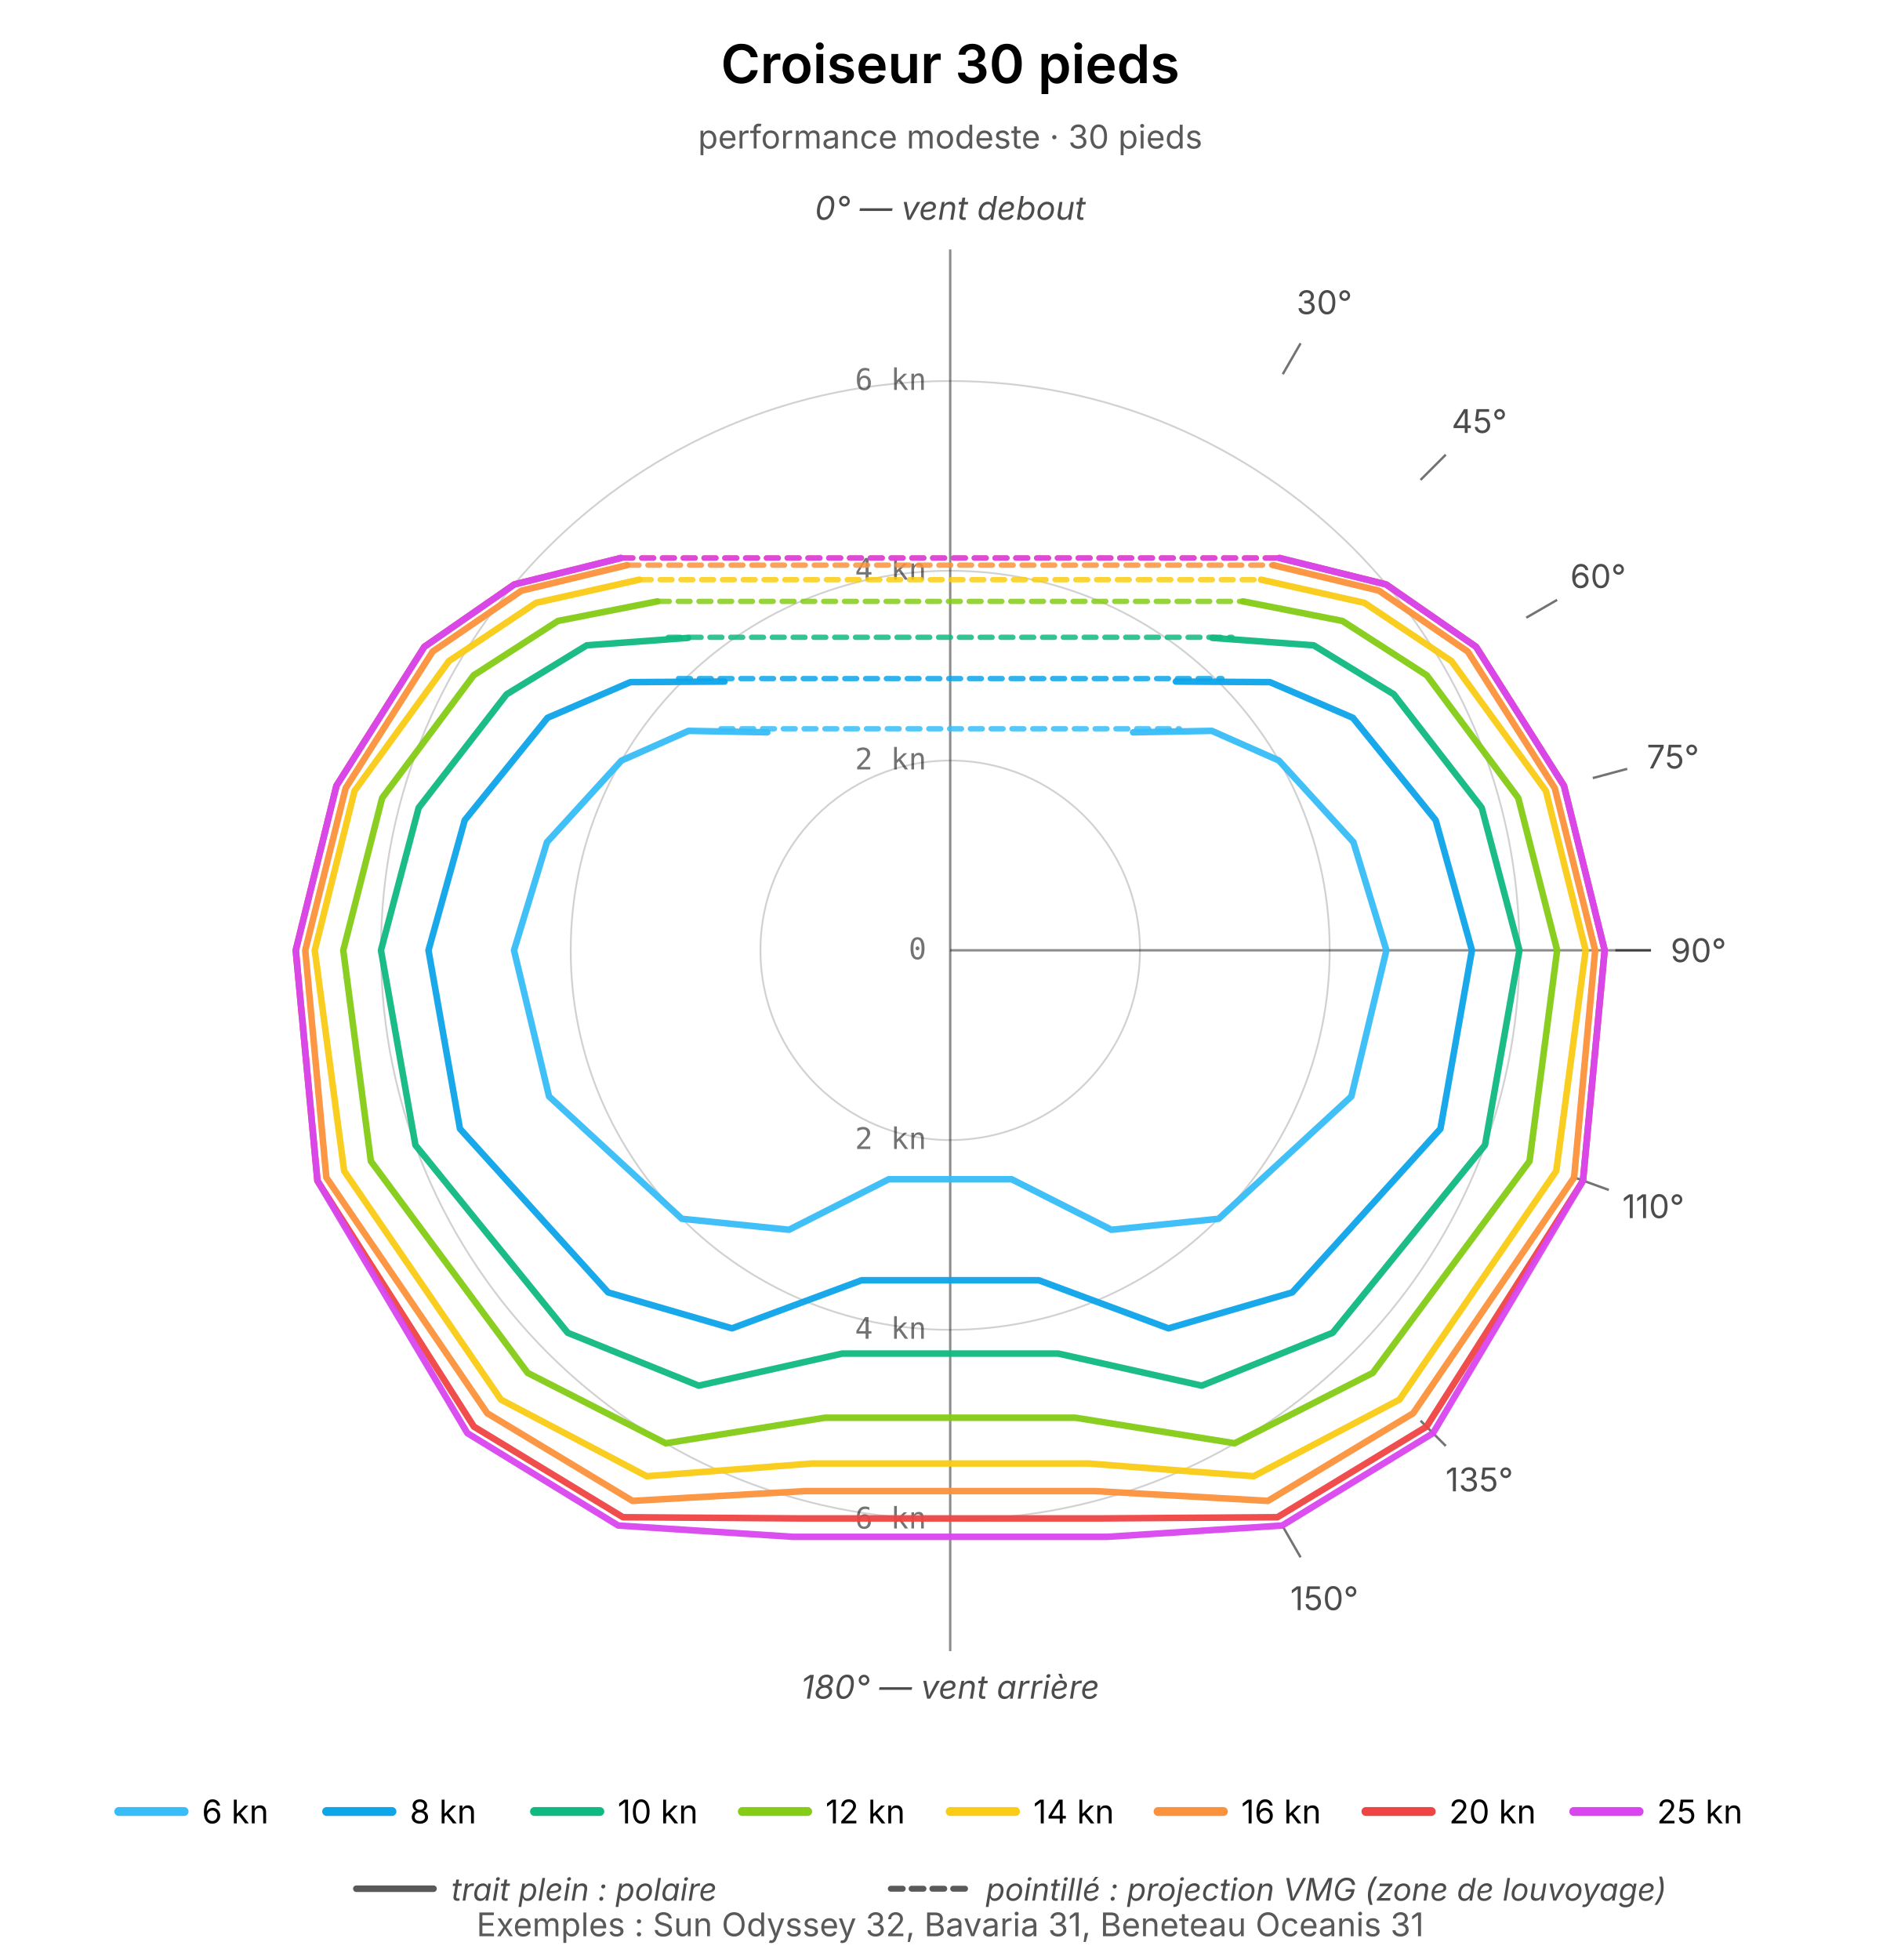
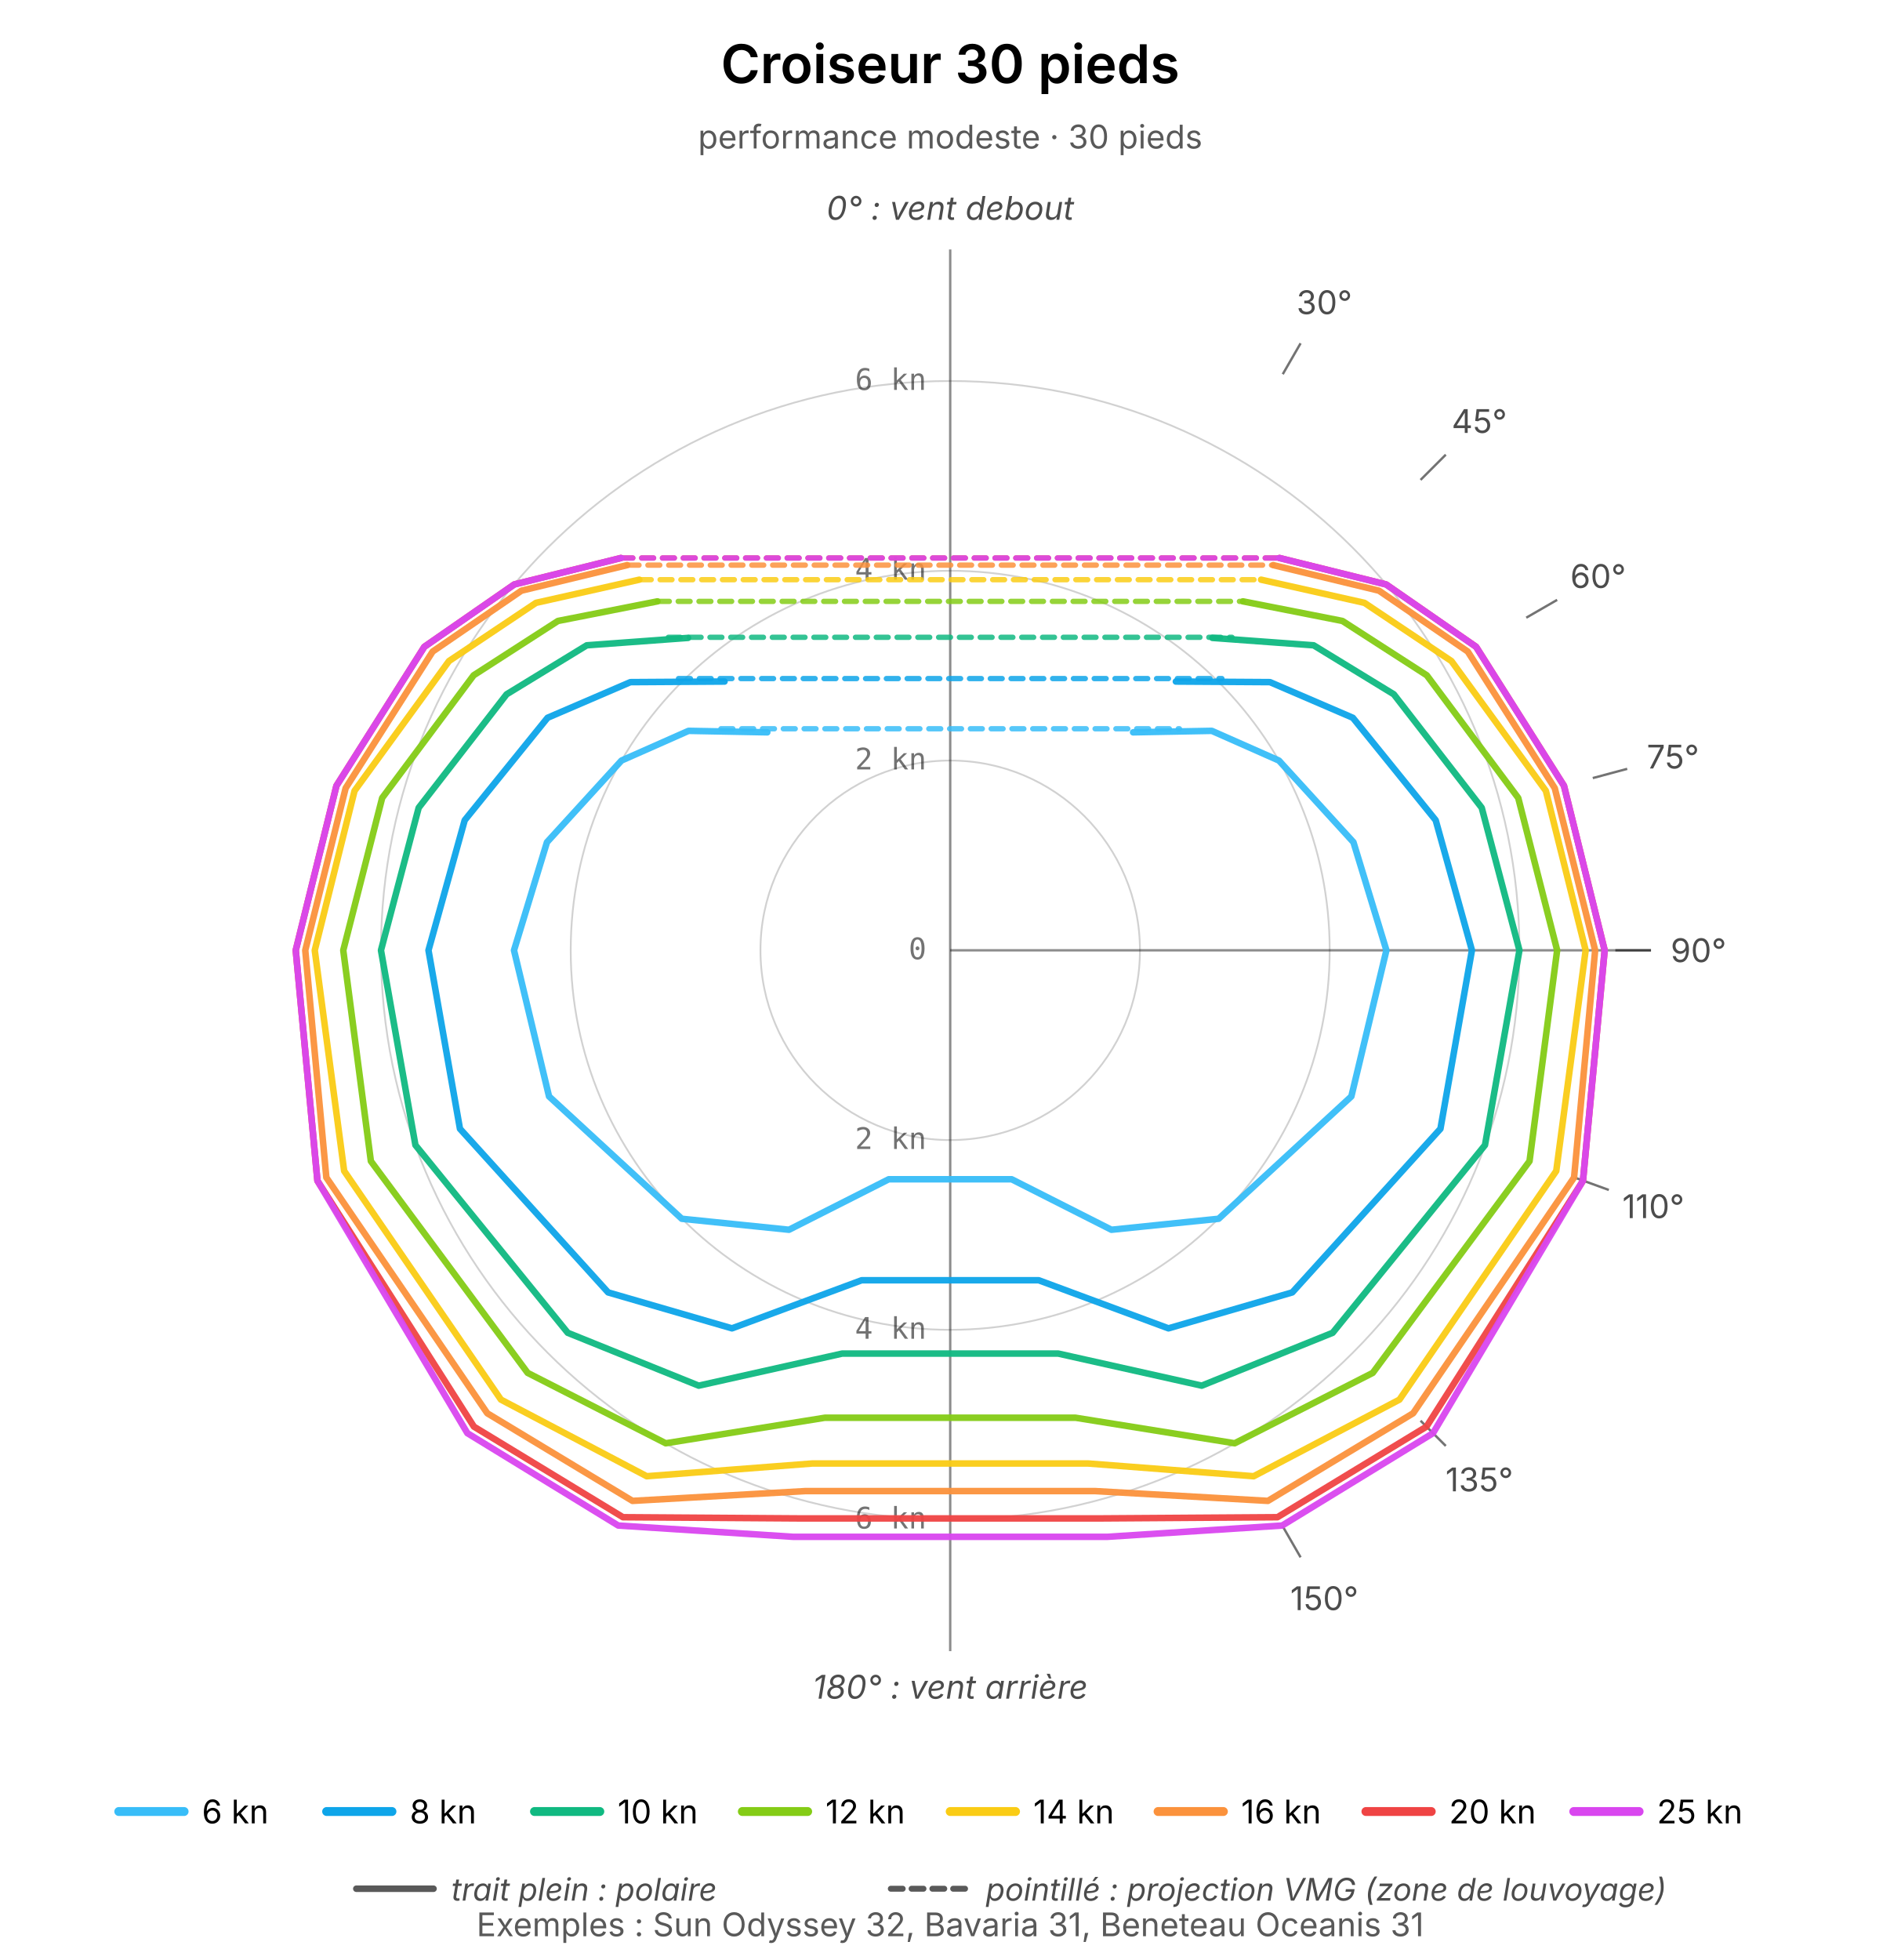
<svg xmlns="http://www.w3.org/2000/svg" viewBox="0 0 640 660" role="img" aria-labelledby="t d" font-family="ui-sans-serif, system-ui, -apple-system, sans-serif">
  <style>
    text { fill: currentColor; }
    .archetype-name { font-size: 18px; font-weight: 600; }
    .archetype-meta { font-size: 11px; opacity: 0.65; }
    .speed-label { font-size: 10px; opacity: 0.55; font-family: ui-monospace, monospace; }
    .angle-label { font-size: 11px; opacity: 0.7; }
    .cardinal { font-size: 11px; opacity: 0.7; font-style: italic; }
    .legend { font-size: 11px; }
    .legend-conv { font-size: 10.5px; opacity: 0.7; font-style: italic; }
  </style>
  <text x="320" y="28" class="archetype-name" text-anchor="middle">Croiseur 30 pieds</text>
  <text x="320" y="50" class="archetype-meta" text-anchor="middle">performance modeste · 30 pieds</text>
  <circle cx="320" cy="320" r="63.9" fill="none" stroke="currentColor" stroke-width="0.6" opacity="0.18" />
  <circle cx="320" cy="320" r="127.8" fill="none" stroke="currentColor" stroke-width="0.6" opacity="0.18" />
  <circle cx="320" cy="320" r="191.7" fill="none" stroke="currentColor" stroke-width="0.6" opacity="0.18" />
  <line x1="320" y1="84" x2="320" y2="556" stroke="currentColor" stroke-width="0.8" opacity="0.45" />
  <line x1="320" y1="320" x2="556" y2="320" stroke="currentColor" stroke-width="0.8" opacity="0.45" />
  <line x1="432.0" y1="126.0" x2="438.0" y2="115.6" stroke="currentColor" stroke-width="0.8" opacity="0.55" />
  <line x1="478.4" y1="161.6" x2="486.9" y2="153.1" stroke="currentColor" stroke-width="0.8" opacity="0.55" />
  <line x1="514.0" y1="208.0" x2="524.4" y2="202.0" stroke="currentColor" stroke-width="0.8" opacity="0.55" />
  <line x1="536.4" y1="262.0" x2="548.0" y2="258.9" stroke="currentColor" stroke-width="0.8" opacity="0.55" />
  <line x1="544.0" y1="320.0" x2="556.0" y2="320.0" stroke="currentColor" stroke-width="0.8" opacity="0.55" />
  <line x1="530.5" y1="396.6" x2="541.8" y2="400.7" stroke="currentColor" stroke-width="0.8" opacity="0.55" />
  <line x1="478.4" y1="478.4" x2="486.9" y2="486.9" stroke="currentColor" stroke-width="0.8" opacity="0.55" />
  <line x1="432.0" y1="514.0" x2="438.0" y2="524.4" stroke="currentColor" stroke-width="0.8" opacity="0.55" />
  <text x="446.0" y="101.8" class="angle-label" text-anchor="middle" dominant-baseline="middle">30°</text>
  <text x="498.2" y="141.8" class="angle-label" text-anchor="middle" dominant-baseline="middle">45°</text>
  <text x="538.2" y="194.0" class="angle-label" text-anchor="middle" dominant-baseline="middle">60°</text>
  <text x="563.4" y="254.8" class="angle-label" text-anchor="middle" dominant-baseline="middle">75°</text>
  <text x="572.0" y="320.0" class="angle-label" text-anchor="middle" dominant-baseline="middle">90°</text>
  <text x="556.8" y="406.2" class="angle-label" text-anchor="middle" dominant-baseline="middle">110°</text>
  <text x="498.2" y="498.2" class="angle-label" text-anchor="middle" dominant-baseline="middle">135°</text>
  <text x="446.0" y="538.2" class="angle-label" text-anchor="middle" dominant-baseline="middle">150°</text>
-   <text x="320" y="74" class="cardinal" text-anchor="middle">0° — vent debout</text>
-   <text x="320" y="572" class="cardinal" text-anchor="middle">180° — vent arrière</text>
+   <text x="320" y="74" class="cardinal" text-anchor="middle">0° : vent debout</text>
+   <text x="320" y="572" class="cardinal" text-anchor="middle">180° : vent arrière</text>
  <text x="312" y="259.1" class="speed-label" text-anchor="end">2 kn</text>
  <text x="312" y="386.9" class="speed-label" text-anchor="end">2 kn</text>
  <text x="312" y="195.2" class="speed-label" text-anchor="end">4 kn</text>
  <text x="312" y="450.8" class="speed-label" text-anchor="end">4 kn</text>
  <text x="312" y="131.3" class="speed-label" text-anchor="end">6 kn</text>
  <text x="312" y="514.7" class="speed-label" text-anchor="end">6 kn</text>
  <text x="312" y="323" class="speed-label" text-anchor="end">0</text>
  <g>
    <path d="M 381.6 246.6 L 408.1 246.1 L 430.7 256.1 L 455.8 283.6 L 466.9 320.0 L 455.1 369.2 L 410.4 410.4 L 374.3 414.1 L 340.7 397.1 L 299.3 397.1 L 265.7 414.1 L 229.6 410.4 L 184.9 369.2 L 173.1 320.0 L 184.2 283.6 L 209.3 256.1 L 231.9 246.1 L 258.4 246.6" fill="none" stroke="#38bdf8" stroke-width="2.2" stroke-linejoin="round" stroke-linecap="round" opacity="0.95">
          </path>
    <path d="M 242.8 245.4 L 397.2 245.4" fill="none" stroke="#38bdf8" stroke-width="1.8" stroke-linejoin="round" stroke-linecap="round" stroke-dasharray="4 3" opacity="0.85">
          </path>
  </g>
  <g>
    <path d="M 396.0 229.5 L 427.7 229.7 L 455.6 241.7 L 483.5 276.2 L 495.7 320.0 L 485.1 380.1 L 435.2 435.2 L 393.5 447.3 L 349.8 431.1 L 290.2 431.1 L 246.5 447.3 L 204.8 435.2 L 154.9 380.1 L 144.3 320.0 L 156.5 276.2 L 184.4 241.7 L 212.3 229.7 L 244.0 229.5" fill="none" stroke="#0ea5e9" stroke-width="2.2" stroke-linejoin="round" stroke-linecap="round" opacity="0.95">
          </path>
    <path d="M 228.5 228.5 L 411.5 228.5" fill="none" stroke="#0ea5e9" stroke-width="1.8" stroke-linejoin="round" stroke-linecap="round" stroke-dasharray="4 3" opacity="0.85">
          </path>
  </g>
  <g>
    <path d="M 408.3 214.8 L 442.4 217.3 L 469.4 233.8 L 499.0 272.0 L 511.7 320.0 L 500.1 385.6 L 448.8 448.8 L 404.7 466.6 L 356.4 455.8 L 283.6 455.8 L 235.3 466.6 L 191.2 448.8 L 139.9 385.6 L 128.3 320.0 L 141.0 272.0 L 170.6 233.8 L 197.6 217.3 L 231.7 214.8" fill="none" stroke="#10b981" stroke-width="2.2" stroke-linejoin="round" stroke-linecap="round" opacity="0.95">
          </path>
    <path d="M 225.1 214.6 L 414.9 214.6" fill="none" stroke="#10b981" stroke-width="1.8" stroke-linejoin="round" stroke-linecap="round" stroke-dasharray="4 3" opacity="0.85">
          </path>
  </g>
  <g>
    <path d="M 418.6 202.5 L 452.1 209.1 L 480.5 227.4 L 511.3 268.7 L 524.4 320.0 L 515.1 391.0 L 462.3 462.3 L 415.8 486.0 L 362.2 477.4 L 277.8 477.4 L 224.2 486.0 L 177.7 462.3 L 124.9 391.0 L 115.6 320.0 L 128.7 268.7 L 159.5 227.4 L 187.9 209.1 L 221.4 202.5" fill="none" stroke="#84cc16" stroke-width="2.2" stroke-linejoin="round" stroke-linecap="round" opacity="0.95">
          </path>
    <path d="M 221.4 202.5 L 418.6 202.5" fill="none" stroke="#84cc16" stroke-width="1.8" stroke-linejoin="round" stroke-linecap="round" stroke-dasharray="4 3" opacity="0.85">
          </path>
  </g>
  <g>
    <path d="M 424.7 195.2 L 459.5 203.0 L 488.8 222.6 L 520.6 266.3 L 534.0 320.0 L 524.1 394.3 L 471.3 471.3 L 422.2 497.1 L 366.3 492.8 L 273.7 492.8 L 217.8 497.1 L 168.7 471.3 L 115.9 394.3 L 106.0 320.0 L 119.4 266.3 L 151.2 222.6 L 180.5 203.0 L 215.3 195.2" fill="none" stroke="#facc15" stroke-width="2.2" stroke-linejoin="round" stroke-linecap="round" opacity="0.95">
          </path>
    <path d="M 215.3 195.2 L 424.7 195.2" fill="none" stroke="#facc15" stroke-width="1.8" stroke-linejoin="round" stroke-linecap="round" stroke-dasharray="4 3" opacity="0.85">
          </path>
  </g>
  <g>
    <path d="M 428.8 190.3 L 464.4 198.9 L 494.3 219.4 L 523.6 265.4 L 537.2 320.0 L 530.1 396.5 L 475.9 475.9 L 427.0 505.4 L 368.8 502.1 L 271.2 502.1 L 213.0 505.4 L 164.1 475.9 L 109.9 396.5 L 102.8 320.0 L 116.4 265.4 L 145.7 219.4 L 175.6 198.9 L 211.2 190.3" fill="none" stroke="#fb923c" stroke-width="2.2" stroke-linejoin="round" stroke-linecap="round" opacity="0.95">
          </path>
    <path d="M 211.2 190.3 L 428.8 190.3" fill="none" stroke="#fb923c" stroke-width="1.8" stroke-linejoin="round" stroke-linecap="round" stroke-dasharray="4 3" opacity="0.85">
          </path>
  </g>
  <g>
    <path d="M 430.9 187.9 L 466.8 196.8 L 497.1 217.8 L 526.7 264.6 L 540.4 320.0 L 533.1 397.6 L 480.4 480.4 L 430.2 510.9 L 371.3 511.3 L 268.7 511.3 L 209.8 510.9 L 159.6 480.4 L 106.9 397.6 L 99.6 320.0 L 113.3 264.6 L 142.9 217.8 L 173.2 196.8 L 209.1 187.9" fill="none" stroke="#ef4444" stroke-width="2.2" stroke-linejoin="round" stroke-linecap="round" opacity="0.95">
          </path>
    <path d="M 209.1 187.9 L 430.9 187.9" fill="none" stroke="#ef4444" stroke-width="1.8" stroke-linejoin="round" stroke-linecap="round" stroke-dasharray="4 3" opacity="0.85">
          </path>
  </g>
  <g>
    <path d="M 430.9 187.9 L 466.8 196.8 L 497.1 217.8 L 526.7 264.6 L 540.4 320.0 L 533.1 397.6 L 482.6 482.6 L 431.8 513.7 L 372.9 517.5 L 267.1 517.5 L 208.2 513.7 L 157.4 482.6 L 106.9 397.6 L 99.6 320.0 L 113.3 264.6 L 142.9 217.8 L 173.2 196.8 L 209.1 187.9" fill="none" stroke="#d946ef" stroke-width="2.2" stroke-linejoin="round" stroke-linecap="round" opacity="0.95">
          </path>
    <path d="M 209.1 187.9 L 430.9 187.9" fill="none" stroke="#d946ef" stroke-width="1.8" stroke-linejoin="round" stroke-linecap="round" stroke-dasharray="4 3" opacity="0.85">
          </path>
  </g>
  <g transform="translate(40, 604)">
    <line x1="0" y1="6" x2="22" y2="6" stroke="#38bdf8" stroke-width="3" stroke-linecap="round" />
    <text x="28" y="10" class="legend">6 kn</text>
  </g>
  <g transform="translate(110, 604)">
    <line x1="0" y1="6" x2="22" y2="6" stroke="#0ea5e9" stroke-width="3" stroke-linecap="round" />
    <text x="28" y="10" class="legend">8 kn</text>
  </g>
  <g transform="translate(180, 604)">
    <line x1="0" y1="6" x2="22" y2="6" stroke="#10b981" stroke-width="3" stroke-linecap="round" />
    <text x="28" y="10" class="legend">10 kn</text>
  </g>
  <g transform="translate(250, 604)">
    <line x1="0" y1="6" x2="22" y2="6" stroke="#84cc16" stroke-width="3" stroke-linecap="round" />
    <text x="28" y="10" class="legend">12 kn</text>
  </g>
  <g transform="translate(320, 604)">
    <line x1="0" y1="6" x2="22" y2="6" stroke="#facc15" stroke-width="3" stroke-linecap="round" />
    <text x="28" y="10" class="legend">14 kn</text>
  </g>
  <g transform="translate(390, 604)">
    <line x1="0" y1="6" x2="22" y2="6" stroke="#fb923c" stroke-width="3" stroke-linecap="round" />
    <text x="28" y="10" class="legend">16 kn</text>
  </g>
  <g transform="translate(460, 604)">
    <line x1="0" y1="6" x2="22" y2="6" stroke="#ef4444" stroke-width="3" stroke-linecap="round" />
    <text x="28" y="10" class="legend">20 kn</text>
  </g>
  <g transform="translate(530, 604)">
    <line x1="0" y1="6" x2="22" y2="6" stroke="#d946ef" stroke-width="3" stroke-linecap="round" />
    <text x="28" y="10" class="legend">25 kn</text>
  </g>
  <g transform="translate(120, 630)">
    <line x1="0" y1="6" x2="26" y2="6" stroke="currentColor" stroke-width="2.2" stroke-linecap="round" opacity="0.65" />
    <text x="32" y="10" class="legend-conv">trait plein : polaire</text>
    <line x1="180" y1="6" x2="206" y2="6" stroke="currentColor" stroke-width="2" stroke-dasharray="4 3" stroke-linecap="round" opacity="0.65" />
    <text x="212" y="10" class="legend-conv">pointillé : projection VMG (zone de louvoyage)</text>
  </g>
  <text x="320" y="652" class="archetype-meta" text-anchor="middle">Exemples : Sun Odyssey 32, Bavaria 31, Beneteau Oceanis 31</text>
</svg>
